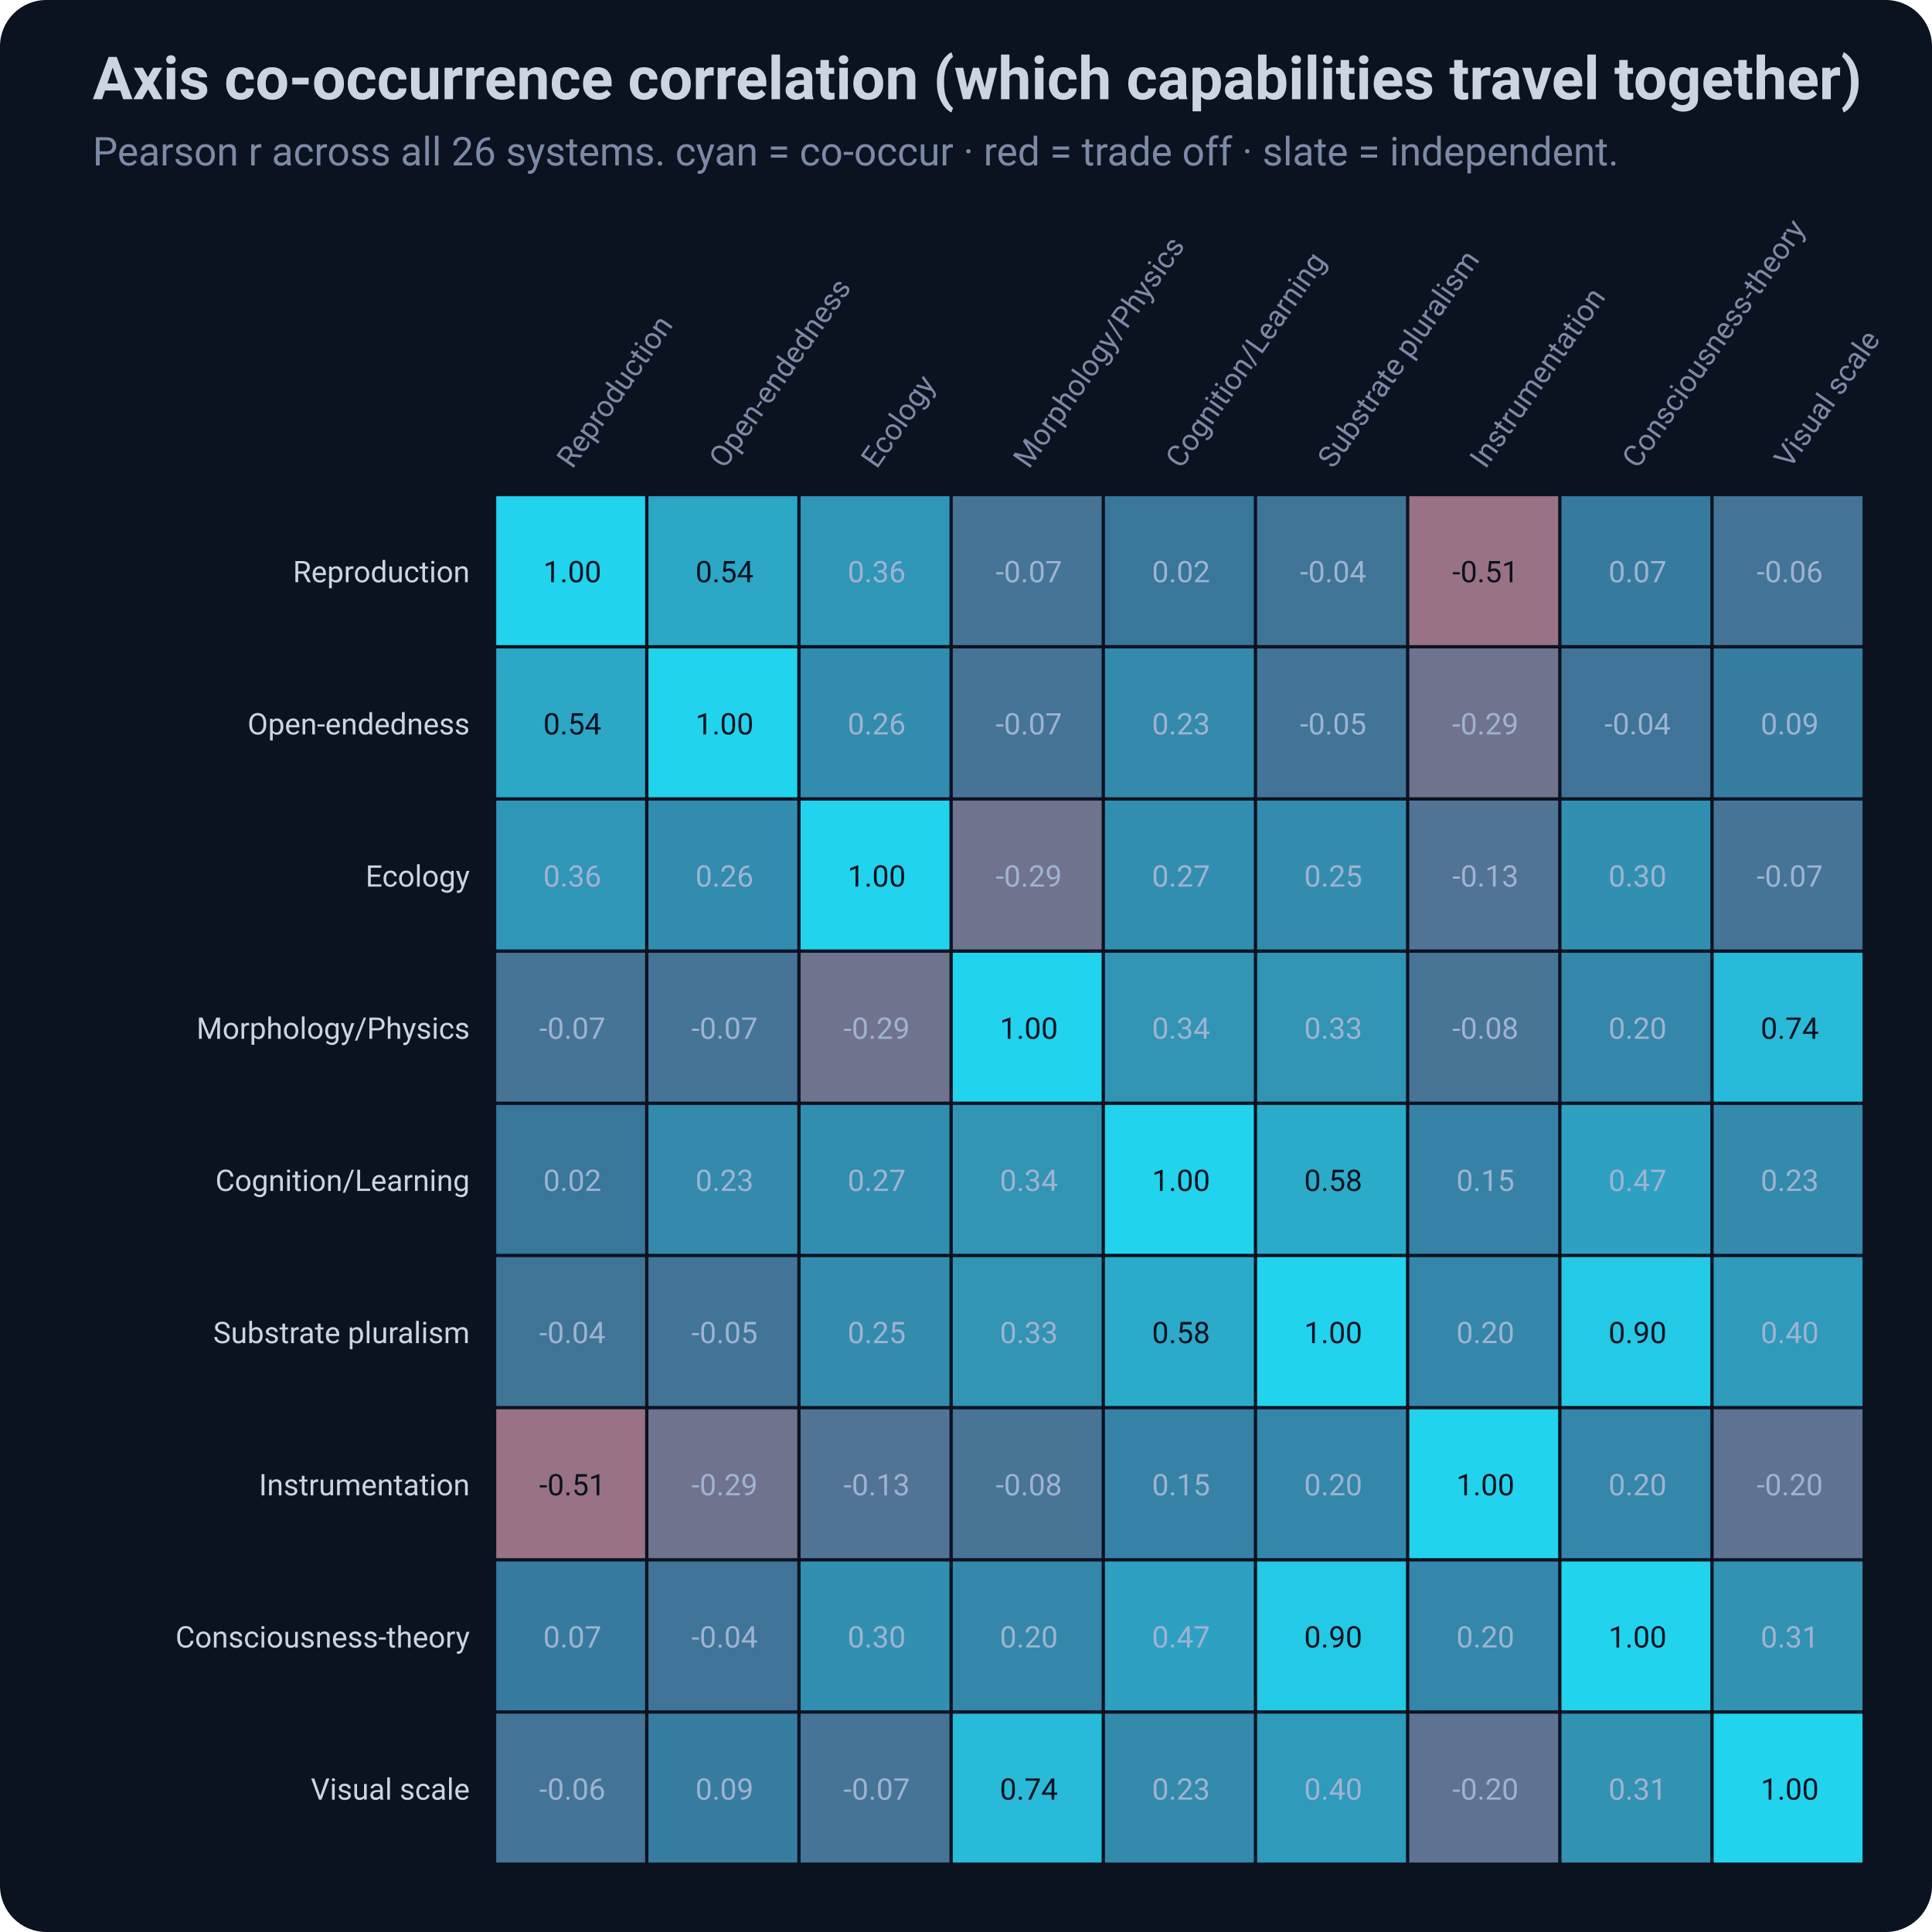
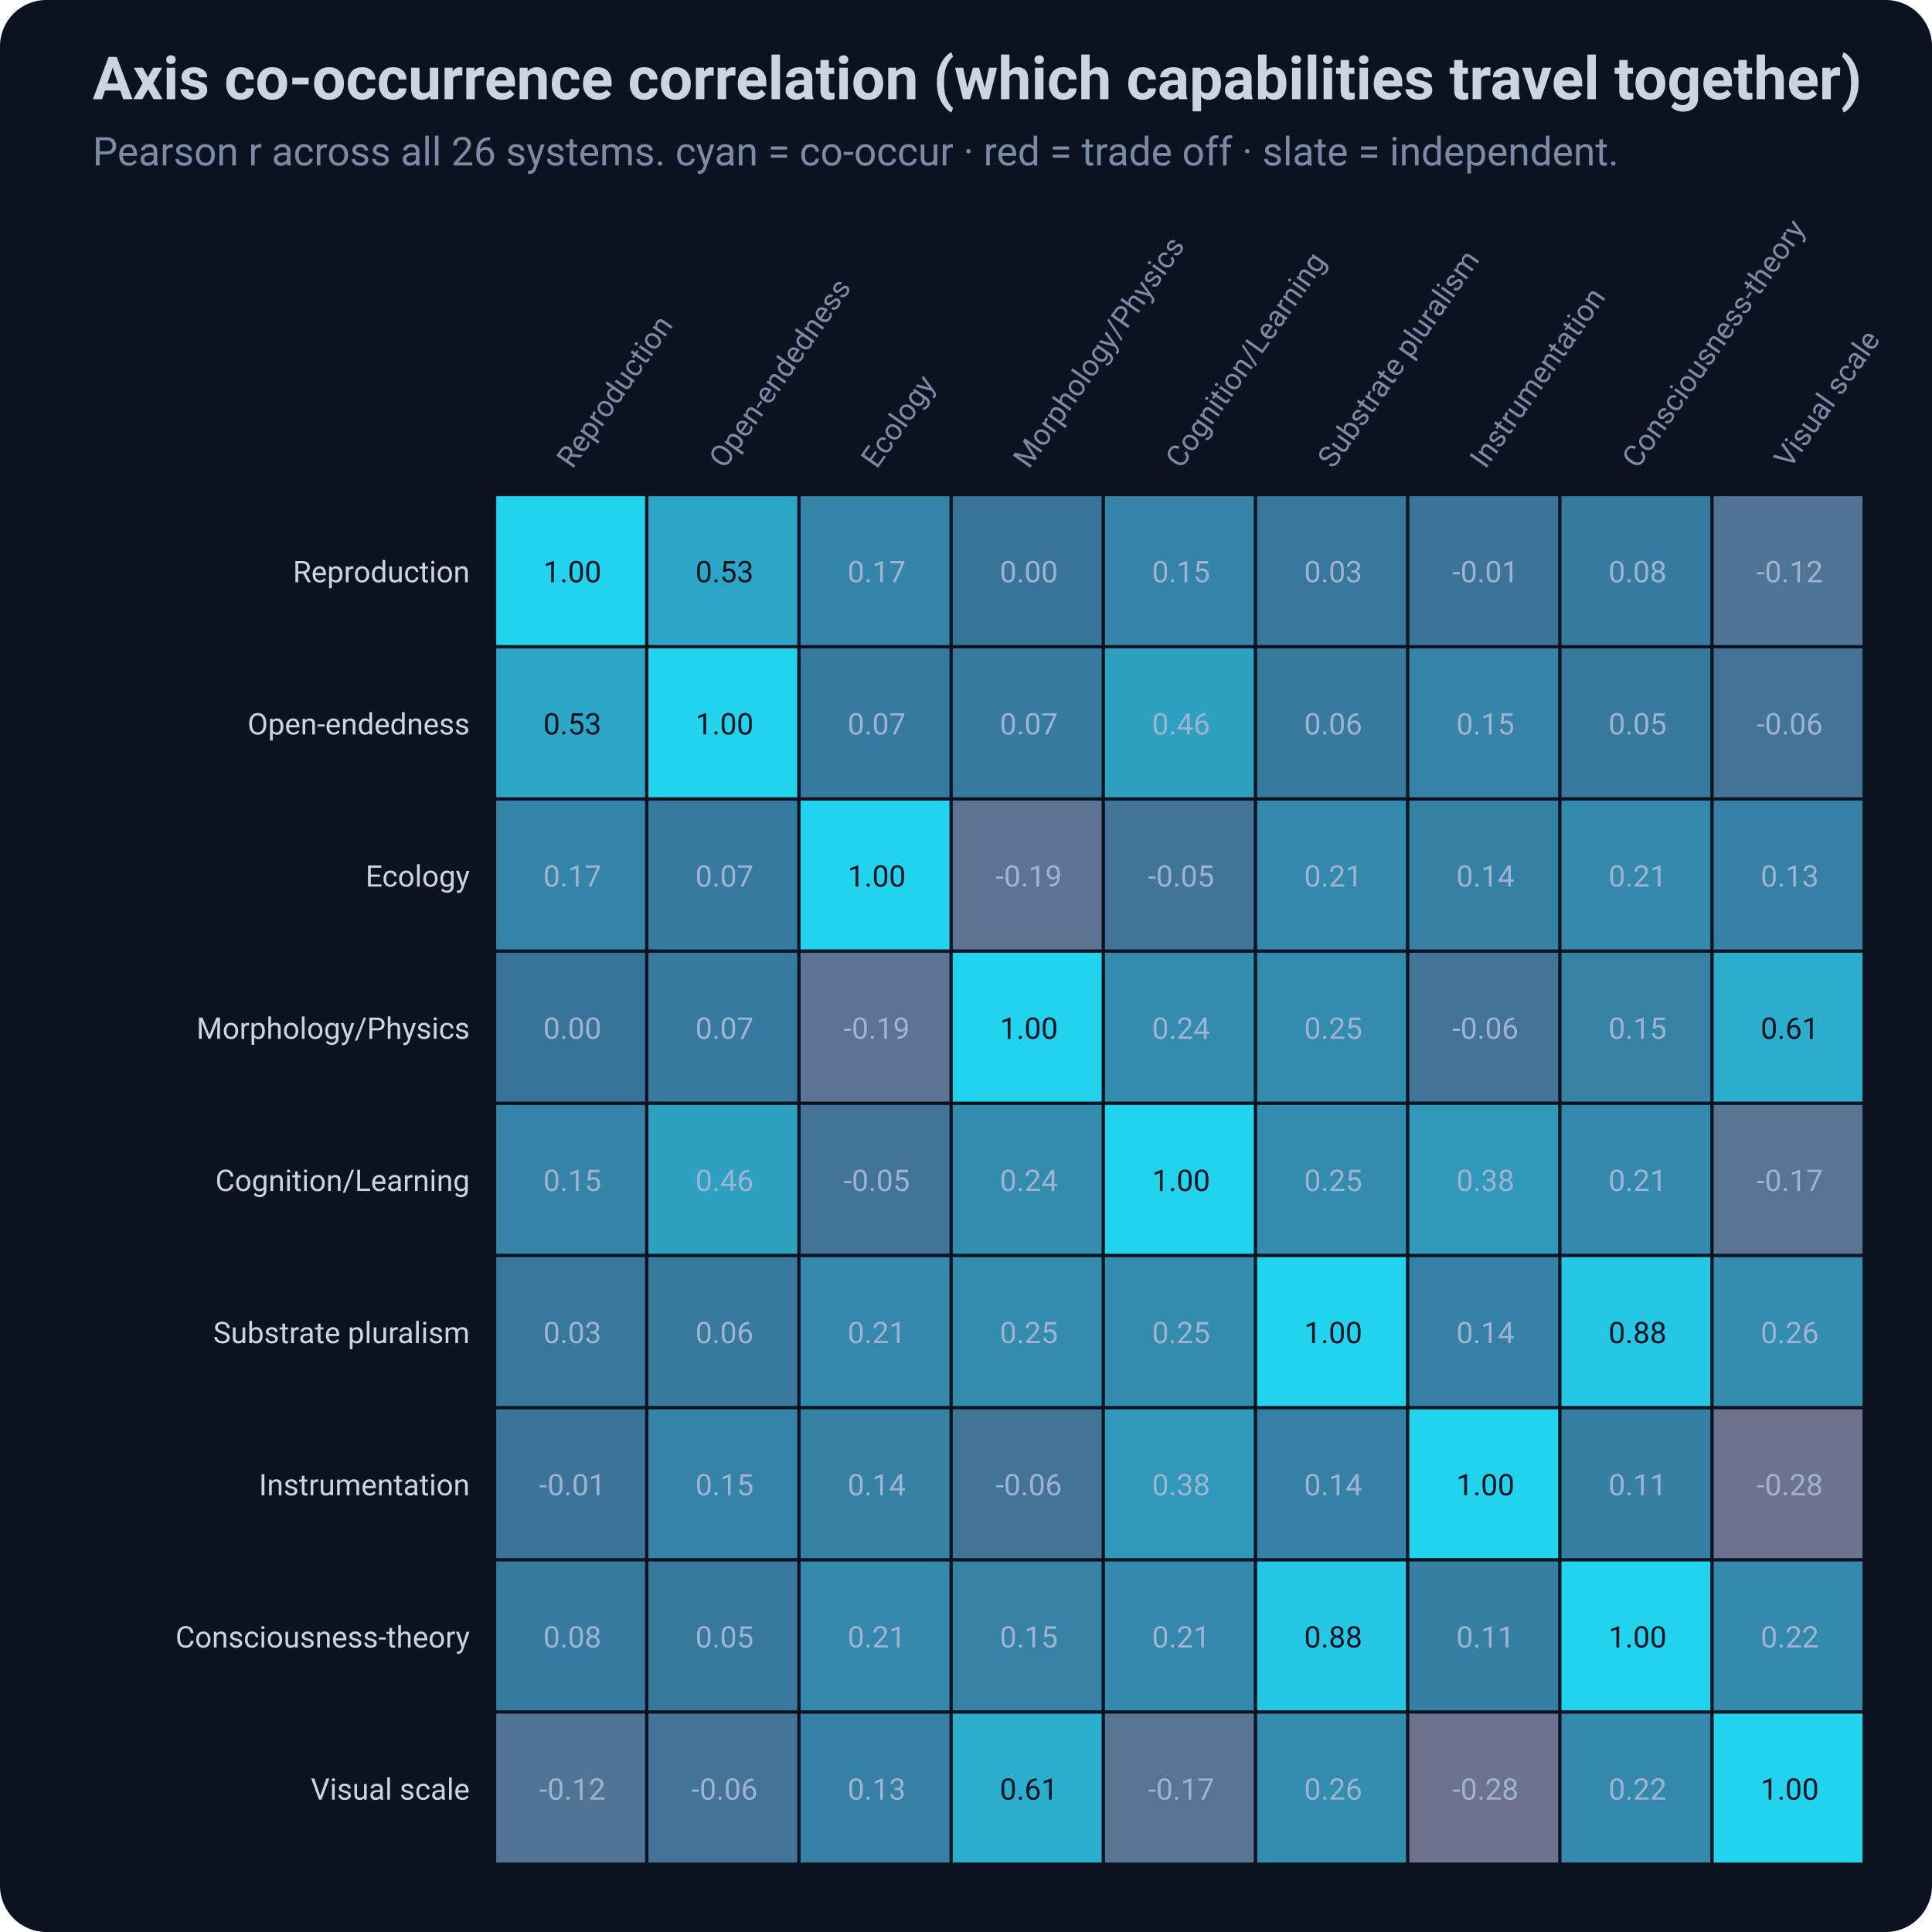
<svg xmlns="http://www.w3.org/2000/svg" viewBox="0 0 584 584" font-family="ui-sans-serif,system-ui,Segoe UI,Roboto,sans-serif" role="img" aria-label="Axis correlation">
  <rect width="584" height="584" rx="14" fill="#0b1220" />
  <text x="28" y="30" fill="#cbd5e1" font-size="18" font-weight="700">Axis co-occurrence correlation (which capabilities travel together)</text>
  <text x="28" y="50" fill="#7c8aa5" font-size="12">Pearson r across all 26 systems. cyan = co-occur · red = trade off · slate = independent.</text>
  <text x="142" y="176" fill="#cbd5e1" font-size="9" text-anchor="end">Reproduction</text>
  <text x="173" y="142" fill="#7c8aa5" font-size="9" transform="rotate(-55 173 142)">Reproduction</text>
  <text x="142" y="222" fill="#cbd5e1" font-size="9" text-anchor="end">Open-endedness</text>
  <text x="219" y="142" fill="#7c8aa5" font-size="9" transform="rotate(-55 219 142)">Open-endedness</text>
  <text x="142" y="268" fill="#cbd5e1" font-size="9" text-anchor="end">Ecology</text>
  <text x="265" y="142" fill="#7c8aa5" font-size="9" transform="rotate(-55 265 142)">Ecology</text>
  <text x="142" y="314" fill="#cbd5e1" font-size="9" text-anchor="end">Morphology/Physics</text>
  <text x="311" y="142" fill="#7c8aa5" font-size="9" transform="rotate(-55 311 142)">Morphology/Physics</text>
  <text x="142" y="360" fill="#cbd5e1" font-size="9" text-anchor="end">Cognition/Learning</text>
  <text x="357" y="142" fill="#7c8aa5" font-size="9" transform="rotate(-55 357 142)">Cognition/Learning</text>
  <text x="142" y="406" fill="#cbd5e1" font-size="9" text-anchor="end">Substrate pluralism</text>
  <text x="403" y="142" fill="#7c8aa5" font-size="9" transform="rotate(-55 403 142)">Substrate pluralism</text>
  <text x="142" y="452" fill="#cbd5e1" font-size="9" text-anchor="end">Instrumentation</text>
  <text x="449" y="142" fill="#7c8aa5" font-size="9" transform="rotate(-55 449 142)">Instrumentation</text>
  <text x="142" y="498" fill="#cbd5e1" font-size="9" text-anchor="end">Consciousness-theory</text>
  <text x="495" y="142" fill="#7c8aa5" font-size="9" transform="rotate(-55 495 142)">Consciousness-theory</text>
  <text x="142" y="544" fill="#cbd5e1" font-size="9" text-anchor="end">Visual scale</text>
  <text x="541" y="142" fill="#7c8aa5" font-size="9" transform="rotate(-55 541 142)">Visual scale</text>
  <rect x="150" y="150" width="45" height="45" fill="rgb(34,211,238)" />
  <text x="173" y="176" fill="#0b1220" font-size="9" text-anchor="middle">1.00</text>
-   <rect x="196" y="150" width="45" height="45" fill="rgb(44,167,198)" />
-   <text x="219" y="176" fill="#0b1220" font-size="9" text-anchor="middle">0.54</text>
-   <rect x="242" y="150" width="45" height="45" fill="rgb(48,150,184)" />
-   <text x="265" y="176" fill="#9fb3d1" font-size="9" text-anchor="middle">0.36</text>
-   <rect x="288" y="150" width="45" height="45" fill="rgb(70,116,150)" />
-   <text x="311" y="176" fill="#9fb3d1" font-size="9" text-anchor="middle">-0.07</text>
-   <rect x="334" y="150" width="45" height="45" fill="rgb(56,118,154)" />
-   <text x="357" y="176" fill="#9fb3d1" font-size="9" text-anchor="middle">0.02</text>
-   <rect x="380" y="150" width="45" height="45" fill="rgb(64,116,151)" />
-   <text x="403" y="176" fill="#9fb3d1" font-size="9" text-anchor="middle">-0.04</text>
-   <rect x="426" y="150" width="45" height="45" fill="rgb(154,114,133)" />
-   <text x="449" y="176" fill="#0b1220" font-size="9" text-anchor="middle">-0.51</text>
+   <rect x="196" y="150" width="45" height="45" fill="rgb(44,166,198)" />
+   <text x="219" y="176" fill="#0b1220" font-size="9" text-anchor="middle">0.53</text>
+   <rect x="242" y="150" width="45" height="45" fill="rgb(52,132,167)" />
+   <text x="265" y="176" fill="#9fb3d1" font-size="9" text-anchor="middle">0.17</text>
+   <rect x="288" y="150" width="45" height="45" fill="rgb(56,116,153)" />
+   <text x="311" y="176" fill="#9fb3d1" font-size="9" text-anchor="middle">0.00</text>
+   <rect x="334" y="150" width="45" height="45" fill="rgb(53,131,166)" />
+   <text x="357" y="176" fill="#9fb3d1" font-size="9" text-anchor="middle">0.15</text>
+   <rect x="380" y="150" width="45" height="45" fill="rgb(55,119,155)" />
+   <text x="403" y="176" fill="#9fb3d1" font-size="9" text-anchor="middle">0.03</text>
+   <rect x="426" y="150" width="45" height="45" fill="rgb(59,116,152)" />
+   <text x="449" y="176" fill="#9fb3d1" font-size="9" text-anchor="middle">-0.01</text>
  <rect x="472" y="150" width="45" height="45" fill="rgb(54,123,159)" />
-   <text x="495" y="176" fill="#9fb3d1" font-size="9" text-anchor="middle">0.07</text>
-   <rect x="518" y="150" width="45" height="45" fill="rgb(67,116,151)" />
-   <text x="541" y="176" fill="#9fb3d1" font-size="9" text-anchor="middle">-0.06</text>
-   <rect x="150" y="196" width="45" height="45" fill="rgb(44,167,198)" />
-   <text x="173" y="222" fill="#0b1220" font-size="9" text-anchor="middle">0.54</text>
+   <text x="495" y="176" fill="#9fb3d1" font-size="9" text-anchor="middle">0.08</text>
+   <rect x="518" y="150" width="45" height="45" fill="rgb(79,116,148)" />
+   <text x="541" y="176" fill="#9fb3d1" font-size="9" text-anchor="middle">-0.12</text>
+   <rect x="150" y="196" width="45" height="45" fill="rgb(44,166,198)" />
+   <text x="173" y="222" fill="#0b1220" font-size="9" text-anchor="middle">0.53</text>
  <rect x="196" y="196" width="45" height="45" fill="rgb(34,211,238)" />
  <text x="219" y="222" fill="#0b1220" font-size="9" text-anchor="middle">1.00</text>
-   <rect x="242" y="196" width="45" height="45" fill="rgb(50,140,175)" />
-   <text x="265" y="222" fill="#9fb3d1" font-size="9" text-anchor="middle">0.26</text>
-   <rect x="288" y="196" width="45" height="45" fill="rgb(70,116,150)" />
-   <text x="311" y="222" fill="#9fb3d1" font-size="9" text-anchor="middle">-0.07</text>
-   <rect x="334" y="196" width="45" height="45" fill="rgb(51,138,173)" />
-   <text x="357" y="222" fill="#9fb3d1" font-size="9" text-anchor="middle">0.23</text>
-   <rect x="380" y="196" width="45" height="45" fill="rgb(65,116,151)" />
-   <text x="403" y="222" fill="#9fb3d1" font-size="9" text-anchor="middle">-0.05</text>
-   <rect x="426" y="196" width="45" height="45" fill="rgb(111,115,142)" />
-   <text x="449" y="222" fill="#9fb3d1" font-size="9" text-anchor="middle">-0.29</text>
-   <rect x="472" y="196" width="45" height="45" fill="rgb(63,116,152)" />
-   <text x="495" y="222" fill="#9fb3d1" font-size="9" text-anchor="middle">-0.04</text>
-   <rect x="518" y="196" width="45" height="45" fill="rgb(54,125,161)" />
-   <text x="541" y="222" fill="#9fb3d1" font-size="9" text-anchor="middle">0.09</text>
-   <rect x="150" y="242" width="45" height="45" fill="rgb(48,150,184)" />
-   <text x="173" y="268" fill="#9fb3d1" font-size="9" text-anchor="middle">0.36</text>
-   <rect x="196" y="242" width="45" height="45" fill="rgb(50,140,175)" />
-   <text x="219" y="268" fill="#9fb3d1" font-size="9" text-anchor="middle">0.26</text>
+   <rect x="242" y="196" width="45" height="45" fill="rgb(54,123,159)" />
+   <text x="265" y="222" fill="#9fb3d1" font-size="9" text-anchor="middle">0.07</text>
+   <rect x="288" y="196" width="45" height="45" fill="rgb(54,123,159)" />
+   <text x="311" y="222" fill="#9fb3d1" font-size="9" text-anchor="middle">0.07</text>
+   <rect x="334" y="196" width="45" height="45" fill="rgb(46,160,192)" />
+   <text x="357" y="222" fill="#9fb3d1" font-size="9" text-anchor="middle">0.46</text>
+   <rect x="380" y="196" width="45" height="45" fill="rgb(55,122,158)" />
+   <text x="403" y="222" fill="#9fb3d1" font-size="9" text-anchor="middle">0.06</text>
+   <rect x="426" y="196" width="45" height="45" fill="rgb(53,131,166)" />
+   <text x="449" y="222" fill="#9fb3d1" font-size="9" text-anchor="middle">0.15</text>
+   <rect x="472" y="196" width="45" height="45" fill="rgb(55,121,157)" />
+   <text x="495" y="222" fill="#9fb3d1" font-size="9" text-anchor="middle">0.05</text>
+   <rect x="518" y="196" width="45" height="45" fill="rgb(67,116,151)" />
+   <text x="541" y="222" fill="#9fb3d1" font-size="9" text-anchor="middle">-0.06</text>
+   <rect x="150" y="242" width="45" height="45" fill="rgb(52,132,167)" />
+   <text x="173" y="268" fill="#9fb3d1" font-size="9" text-anchor="middle">0.17</text>
+   <rect x="196" y="242" width="45" height="45" fill="rgb(54,123,159)" />
+   <text x="219" y="268" fill="#9fb3d1" font-size="9" text-anchor="middle">0.07</text>
  <rect x="242" y="242" width="45" height="45" fill="rgb(34,211,238)" />
  <text x="265" y="268" fill="#0b1220" font-size="9" text-anchor="middle">1.00</text>
-   <rect x="288" y="242" width="45" height="45" fill="rgb(112,115,141)" />
-   <text x="311" y="268" fill="#9fb3d1" font-size="9" text-anchor="middle">-0.29</text>
-   <rect x="334" y="242" width="45" height="45" fill="rgb(50,142,176)" />
-   <text x="357" y="268" fill="#9fb3d1" font-size="9" text-anchor="middle">0.27</text>
-   <rect x="380" y="242" width="45" height="45" fill="rgb(51,140,174)" />
-   <text x="403" y="268" fill="#9fb3d1" font-size="9" text-anchor="middle">0.25</text>
-   <rect x="426" y="242" width="45" height="45" fill="rgb(82,116,148)" />
-   <text x="449" y="268" fill="#9fb3d1" font-size="9" text-anchor="middle">-0.13</text>
-   <rect x="472" y="242" width="45" height="45" fill="rgb(49,144,178)" />
-   <text x="495" y="268" fill="#9fb3d1" font-size="9" text-anchor="middle">0.30</text>
-   <rect x="518" y="242" width="45" height="45" fill="rgb(70,116,150)" />
-   <text x="541" y="268" fill="#9fb3d1" font-size="9" text-anchor="middle">-0.07</text>
-   <rect x="150" y="288" width="45" height="45" fill="rgb(70,116,150)" />
-   <text x="173" y="314" fill="#9fb3d1" font-size="9" text-anchor="middle">-0.07</text>
-   <rect x="196" y="288" width="45" height="45" fill="rgb(70,116,150)" />
-   <text x="219" y="314" fill="#9fb3d1" font-size="9" text-anchor="middle">-0.07</text>
-   <rect x="242" y="288" width="45" height="45" fill="rgb(112,115,141)" />
-   <text x="265" y="314" fill="#9fb3d1" font-size="9" text-anchor="middle">-0.29</text>
+   <rect x="288" y="242" width="45" height="45" fill="rgb(92,115,146)" />
+   <text x="311" y="268" fill="#9fb3d1" font-size="9" text-anchor="middle">-0.19</text>
+   <rect x="334" y="242" width="45" height="45" fill="rgb(65,116,151)" />
+   <text x="357" y="268" fill="#9fb3d1" font-size="9" text-anchor="middle">-0.05</text>
+   <rect x="380" y="242" width="45" height="45" fill="rgb(51,136,171)" />
+   <text x="403" y="268" fill="#9fb3d1" font-size="9" text-anchor="middle">0.21</text>
+   <rect x="426" y="242" width="45" height="45" fill="rgb(53,129,164)" />
+   <text x="449" y="268" fill="#9fb3d1" font-size="9" text-anchor="middle">0.14</text>
+   <rect x="472" y="242" width="45" height="45" fill="rgb(51,136,171)" />
+   <text x="495" y="268" fill="#9fb3d1" font-size="9" text-anchor="middle">0.21</text>
+   <rect x="518" y="242" width="45" height="45" fill="rgb(53,128,164)" />
+   <text x="541" y="268" fill="#9fb3d1" font-size="9" text-anchor="middle">0.13</text>
+   <rect x="150" y="288" width="45" height="45" fill="rgb(56,116,153)" />
+   <text x="173" y="314" fill="#9fb3d1" font-size="9" text-anchor="middle">0.00</text>
+   <rect x="196" y="288" width="45" height="45" fill="rgb(54,123,159)" />
+   <text x="219" y="314" fill="#9fb3d1" font-size="9" text-anchor="middle">0.07</text>
+   <rect x="242" y="288" width="45" height="45" fill="rgb(92,115,146)" />
+   <text x="265" y="314" fill="#9fb3d1" font-size="9" text-anchor="middle">-0.19</text>
  <rect x="288" y="288" width="45" height="45" fill="rgb(34,211,238)" />
  <text x="311" y="314" fill="#0b1220" font-size="9" text-anchor="middle">1.00</text>
-   <rect x="334" y="288" width="45" height="45" fill="rgb(49,148,181)" />
-   <text x="357" y="314" fill="#9fb3d1" font-size="9" text-anchor="middle">0.34</text>
-   <rect x="380" y="288" width="45" height="45" fill="rgb(49,148,181)" />
-   <text x="403" y="314" fill="#9fb3d1" font-size="9" text-anchor="middle">0.33</text>
-   <rect x="426" y="288" width="45" height="45" fill="rgb(72,116,150)" />
-   <text x="449" y="314" fill="#9fb3d1" font-size="9" text-anchor="middle">-0.08</text>
-   <rect x="472" y="288" width="45" height="45" fill="rgb(52,135,170)" />
-   <text x="495" y="314" fill="#9fb3d1" font-size="9" text-anchor="middle">0.20</text>
-   <rect x="518" y="288" width="45" height="45" fill="rgb(40,186,216)" />
-   <text x="541" y="314" fill="#0b1220" font-size="9" text-anchor="middle">0.74</text>
-   <rect x="150" y="334" width="45" height="45" fill="rgb(56,118,154)" />
-   <text x="173" y="360" fill="#9fb3d1" font-size="9" text-anchor="middle">0.02</text>
-   <rect x="196" y="334" width="45" height="45" fill="rgb(51,138,173)" />
-   <text x="219" y="360" fill="#9fb3d1" font-size="9" text-anchor="middle">0.23</text>
-   <rect x="242" y="334" width="45" height="45" fill="rgb(50,142,176)" />
-   <text x="265" y="360" fill="#9fb3d1" font-size="9" text-anchor="middle">0.27</text>
-   <rect x="288" y="334" width="45" height="45" fill="rgb(49,148,181)" />
-   <text x="311" y="360" fill="#9fb3d1" font-size="9" text-anchor="middle">0.34</text>
+   <rect x="334" y="288" width="45" height="45" fill="rgb(51,139,174)" />
+   <text x="357" y="314" fill="#9fb3d1" font-size="9" text-anchor="middle">0.24</text>
+   <rect x="380" y="288" width="45" height="45" fill="rgb(51,139,174)" />
+   <text x="403" y="314" fill="#9fb3d1" font-size="9" text-anchor="middle">0.25</text>
+   <rect x="426" y="288" width="45" height="45" fill="rgb(67,116,151)" />
+   <text x="449" y="314" fill="#9fb3d1" font-size="9" text-anchor="middle">-0.06</text>
+   <rect x="472" y="288" width="45" height="45" fill="rgb(53,130,165)" />
+   <text x="495" y="314" fill="#9fb3d1" font-size="9" text-anchor="middle">0.15</text>
+   <rect x="518" y="288" width="45" height="45" fill="rgb(43,174,205)" />
+   <text x="541" y="314" fill="#0b1220" font-size="9" text-anchor="middle">0.61</text>
+   <rect x="150" y="334" width="45" height="45" fill="rgb(53,131,166)" />
+   <text x="173" y="360" fill="#9fb3d1" font-size="9" text-anchor="middle">0.15</text>
+   <rect x="196" y="334" width="45" height="45" fill="rgb(46,160,192)" />
+   <text x="219" y="360" fill="#9fb3d1" font-size="9" text-anchor="middle">0.46</text>
+   <rect x="242" y="334" width="45" height="45" fill="rgb(65,116,151)" />
+   <text x="265" y="360" fill="#9fb3d1" font-size="9" text-anchor="middle">-0.05</text>
+   <rect x="288" y="334" width="45" height="45" fill="rgb(51,139,174)" />
+   <text x="311" y="360" fill="#9fb3d1" font-size="9" text-anchor="middle">0.24</text>
  <rect x="334" y="334" width="45" height="45" fill="rgb(34,211,238)" />
  <text x="357" y="360" fill="#0b1220" font-size="9" text-anchor="middle">1.00</text>
-   <rect x="380" y="334" width="45" height="45" fill="rgb(43,171,202)" />
-   <text x="403" y="360" fill="#0b1220" font-size="9" text-anchor="middle">0.58</text>
-   <rect x="426" y="334" width="45" height="45" fill="rgb(53,130,166)" />
-   <text x="449" y="360" fill="#9fb3d1" font-size="9" text-anchor="middle">0.15</text>
-   <rect x="472" y="334" width="45" height="45" fill="rgb(46,160,193)" />
-   <text x="495" y="360" fill="#9fb3d1" font-size="9" text-anchor="middle">0.47</text>
-   <rect x="518" y="334" width="45" height="45" fill="rgb(51,138,172)" />
-   <text x="541" y="360" fill="#9fb3d1" font-size="9" text-anchor="middle">0.23</text>
-   <rect x="150" y="380" width="45" height="45" fill="rgb(64,116,151)" />
-   <text x="173" y="406" fill="#9fb3d1" font-size="9" text-anchor="middle">-0.04</text>
-   <rect x="196" y="380" width="45" height="45" fill="rgb(65,116,151)" />
-   <text x="219" y="406" fill="#9fb3d1" font-size="9" text-anchor="middle">-0.05</text>
-   <rect x="242" y="380" width="45" height="45" fill="rgb(51,140,174)" />
-   <text x="265" y="406" fill="#9fb3d1" font-size="9" text-anchor="middle">0.25</text>
-   <rect x="288" y="380" width="45" height="45" fill="rgb(49,148,181)" />
-   <text x="311" y="406" fill="#9fb3d1" font-size="9" text-anchor="middle">0.33</text>
-   <rect x="334" y="380" width="45" height="45" fill="rgb(43,171,202)" />
-   <text x="357" y="406" fill="#0b1220" font-size="9" text-anchor="middle">0.58</text>
+   <rect x="380" y="334" width="45" height="45" fill="rgb(51,140,174)" />
+   <text x="403" y="360" fill="#9fb3d1" font-size="9" text-anchor="middle">0.25</text>
+   <rect x="426" y="334" width="45" height="45" fill="rgb(48,152,185)" />
+   <text x="449" y="360" fill="#9fb3d1" font-size="9" text-anchor="middle">0.38</text>
+   <rect x="472" y="334" width="45" height="45" fill="rgb(51,136,171)" />
+   <text x="495" y="360" fill="#9fb3d1" font-size="9" text-anchor="middle">0.21</text>
+   <rect x="518" y="334" width="45" height="45" fill="rgb(88,116,146)" />
+   <text x="541" y="360" fill="#9fb3d1" font-size="9" text-anchor="middle">-0.17</text>
+   <rect x="150" y="380" width="45" height="45" fill="rgb(55,119,155)" />
+   <text x="173" y="406" fill="#9fb3d1" font-size="9" text-anchor="middle">0.03</text>
+   <rect x="196" y="380" width="45" height="45" fill="rgb(55,122,158)" />
+   <text x="219" y="406" fill="#9fb3d1" font-size="9" text-anchor="middle">0.06</text>
+   <rect x="242" y="380" width="45" height="45" fill="rgb(51,136,171)" />
+   <text x="265" y="406" fill="#9fb3d1" font-size="9" text-anchor="middle">0.21</text>
+   <rect x="288" y="380" width="45" height="45" fill="rgb(51,139,174)" />
+   <text x="311" y="406" fill="#9fb3d1" font-size="9" text-anchor="middle">0.25</text>
+   <rect x="334" y="380" width="45" height="45" fill="rgb(51,140,174)" />
+   <text x="357" y="406" fill="#9fb3d1" font-size="9" text-anchor="middle">0.25</text>
  <rect x="380" y="380" width="45" height="45" fill="rgb(34,211,238)" />
  <text x="403" y="406" fill="#0b1220" font-size="9" text-anchor="middle">1.00</text>
-   <rect x="426" y="380" width="45" height="45" fill="rgb(52,135,170)" />
-   <text x="449" y="406" fill="#9fb3d1" font-size="9" text-anchor="middle">0.20</text>
-   <rect x="472" y="380" width="45" height="45" fill="rgb(36,201,229)" />
-   <text x="495" y="406" fill="#0b1220" font-size="9" text-anchor="middle">0.90</text>
-   <rect x="518" y="380" width="45" height="45" fill="rgb(47,154,187)" />
-   <text x="541" y="406" fill="#9fb3d1" font-size="9" text-anchor="middle">0.40</text>
-   <rect x="150" y="426" width="45" height="45" fill="rgb(154,114,133)" />
-   <text x="173" y="452" fill="#0b1220" font-size="9" text-anchor="middle">-0.51</text>
-   <rect x="196" y="426" width="45" height="45" fill="rgb(111,115,142)" />
-   <text x="219" y="452" fill="#9fb3d1" font-size="9" text-anchor="middle">-0.29</text>
-   <rect x="242" y="426" width="45" height="45" fill="rgb(82,116,148)" />
-   <text x="265" y="452" fill="#9fb3d1" font-size="9" text-anchor="middle">-0.13</text>
-   <rect x="288" y="426" width="45" height="45" fill="rgb(72,116,150)" />
-   <text x="311" y="452" fill="#9fb3d1" font-size="9" text-anchor="middle">-0.08</text>
-   <rect x="334" y="426" width="45" height="45" fill="rgb(53,130,166)" />
-   <text x="357" y="452" fill="#9fb3d1" font-size="9" text-anchor="middle">0.15</text>
-   <rect x="380" y="426" width="45" height="45" fill="rgb(52,135,170)" />
-   <text x="403" y="452" fill="#9fb3d1" font-size="9" text-anchor="middle">0.20</text>
+   <rect x="426" y="380" width="45" height="45" fill="rgb(53,129,165)" />
+   <text x="449" y="406" fill="#9fb3d1" font-size="9" text-anchor="middle">0.14</text>
+   <rect x="472" y="380" width="45" height="45" fill="rgb(37,200,228)" />
+   <text x="495" y="406" fill="#0b1220" font-size="9" text-anchor="middle">0.88</text>
+   <rect x="518" y="380" width="45" height="45" fill="rgb(50,141,175)" />
+   <text x="541" y="406" fill="#9fb3d1" font-size="9" text-anchor="middle">0.26</text>
+   <rect x="150" y="426" width="45" height="45" fill="rgb(59,116,152)" />
+   <text x="173" y="452" fill="#9fb3d1" font-size="9" text-anchor="middle">-0.01</text>
+   <rect x="196" y="426" width="45" height="45" fill="rgb(53,131,166)" />
+   <text x="219" y="452" fill="#9fb3d1" font-size="9" text-anchor="middle">0.15</text>
+   <rect x="242" y="426" width="45" height="45" fill="rgb(53,129,164)" />
+   <text x="265" y="452" fill="#9fb3d1" font-size="9" text-anchor="middle">0.14</text>
+   <rect x="288" y="426" width="45" height="45" fill="rgb(67,116,151)" />
+   <text x="311" y="452" fill="#9fb3d1" font-size="9" text-anchor="middle">-0.06</text>
+   <rect x="334" y="426" width="45" height="45" fill="rgb(48,152,185)" />
+   <text x="357" y="452" fill="#9fb3d1" font-size="9" text-anchor="middle">0.38</text>
+   <rect x="380" y="426" width="45" height="45" fill="rgb(53,129,165)" />
+   <text x="403" y="452" fill="#9fb3d1" font-size="9" text-anchor="middle">0.14</text>
  <rect x="426" y="426" width="45" height="45" fill="rgb(34,211,238)" />
  <text x="449" y="452" fill="#0b1220" font-size="9" text-anchor="middle">1.00</text>
-   <rect x="472" y="426" width="45" height="45" fill="rgb(52,135,170)" />
-   <text x="495" y="452" fill="#9fb3d1" font-size="9" text-anchor="middle">0.20</text>
-   <rect x="518" y="426" width="45" height="45" fill="rgb(94,115,145)" />
-   <text x="541" y="452" fill="#9fb3d1" font-size="9" text-anchor="middle">-0.20</text>
+   <rect x="472" y="426" width="45" height="45" fill="rgb(53,127,163)" />
+   <text x="495" y="452" fill="#9fb3d1" font-size="9" text-anchor="middle">0.11</text>
+   <rect x="518" y="426" width="45" height="45" fill="rgb(109,115,142)" />
+   <text x="541" y="452" fill="#9fb3d1" font-size="9" text-anchor="middle">-0.28</text>
  <rect x="150" y="472" width="45" height="45" fill="rgb(54,123,159)" />
-   <text x="173" y="498" fill="#9fb3d1" font-size="9" text-anchor="middle">0.07</text>
-   <rect x="196" y="472" width="45" height="45" fill="rgb(63,116,152)" />
-   <text x="219" y="498" fill="#9fb3d1" font-size="9" text-anchor="middle">-0.04</text>
-   <rect x="242" y="472" width="45" height="45" fill="rgb(49,144,178)" />
-   <text x="265" y="498" fill="#9fb3d1" font-size="9" text-anchor="middle">0.30</text>
-   <rect x="288" y="472" width="45" height="45" fill="rgb(52,135,170)" />
-   <text x="311" y="498" fill="#9fb3d1" font-size="9" text-anchor="middle">0.20</text>
-   <rect x="334" y="472" width="45" height="45" fill="rgb(46,160,193)" />
-   <text x="357" y="498" fill="#9fb3d1" font-size="9" text-anchor="middle">0.47</text>
-   <rect x="380" y="472" width="45" height="45" fill="rgb(36,201,229)" />
-   <text x="403" y="498" fill="#0b1220" font-size="9" text-anchor="middle">0.90</text>
-   <rect x="426" y="472" width="45" height="45" fill="rgb(52,135,170)" />
-   <text x="449" y="498" fill="#9fb3d1" font-size="9" text-anchor="middle">0.20</text>
+   <text x="173" y="498" fill="#9fb3d1" font-size="9" text-anchor="middle">0.08</text>
+   <rect x="196" y="472" width="45" height="45" fill="rgb(55,121,157)" />
+   <text x="219" y="498" fill="#9fb3d1" font-size="9" text-anchor="middle">0.05</text>
+   <rect x="242" y="472" width="45" height="45" fill="rgb(51,136,171)" />
+   <text x="265" y="498" fill="#9fb3d1" font-size="9" text-anchor="middle">0.21</text>
+   <rect x="288" y="472" width="45" height="45" fill="rgb(53,130,165)" />
+   <text x="311" y="498" fill="#9fb3d1" font-size="9" text-anchor="middle">0.15</text>
+   <rect x="334" y="472" width="45" height="45" fill="rgb(51,136,171)" />
+   <text x="357" y="498" fill="#9fb3d1" font-size="9" text-anchor="middle">0.21</text>
+   <rect x="380" y="472" width="45" height="45" fill="rgb(37,200,228)" />
+   <text x="403" y="498" fill="#0b1220" font-size="9" text-anchor="middle">0.88</text>
+   <rect x="426" y="472" width="45" height="45" fill="rgb(53,127,163)" />
+   <text x="449" y="498" fill="#9fb3d1" font-size="9" text-anchor="middle">0.11</text>
  <rect x="472" y="472" width="45" height="45" fill="rgb(34,211,238)" />
  <text x="495" y="498" fill="#0b1220" font-size="9" text-anchor="middle">1.00</text>
-   <rect x="518" y="472" width="45" height="45" fill="rgb(49,146,179)" />
-   <text x="541" y="498" fill="#9fb3d1" font-size="9" text-anchor="middle">0.31</text>
-   <rect x="150" y="518" width="45" height="45" fill="rgb(67,116,151)" />
-   <text x="173" y="544" fill="#9fb3d1" font-size="9" text-anchor="middle">-0.06</text>
-   <rect x="196" y="518" width="45" height="45" fill="rgb(54,125,161)" />
-   <text x="219" y="544" fill="#9fb3d1" font-size="9" text-anchor="middle">0.09</text>
-   <rect x="242" y="518" width="45" height="45" fill="rgb(70,116,150)" />
-   <text x="265" y="544" fill="#9fb3d1" font-size="9" text-anchor="middle">-0.07</text>
-   <rect x="288" y="518" width="45" height="45" fill="rgb(40,186,216)" />
-   <text x="311" y="544" fill="#0b1220" font-size="9" text-anchor="middle">0.74</text>
-   <rect x="334" y="518" width="45" height="45" fill="rgb(51,138,172)" />
-   <text x="357" y="544" fill="#9fb3d1" font-size="9" text-anchor="middle">0.23</text>
-   <rect x="380" y="518" width="45" height="45" fill="rgb(47,154,187)" />
-   <text x="403" y="544" fill="#9fb3d1" font-size="9" text-anchor="middle">0.40</text>
-   <rect x="426" y="518" width="45" height="45" fill="rgb(94,115,145)" />
-   <text x="449" y="544" fill="#9fb3d1" font-size="9" text-anchor="middle">-0.20</text>
-   <rect x="472" y="518" width="45" height="45" fill="rgb(49,146,179)" />
-   <text x="495" y="544" fill="#9fb3d1" font-size="9" text-anchor="middle">0.31</text>
+   <rect x="518" y="472" width="45" height="45" fill="rgb(51,137,171)" />
+   <text x="541" y="498" fill="#9fb3d1" font-size="9" text-anchor="middle">0.22</text>
+   <rect x="150" y="518" width="45" height="45" fill="rgb(79,116,148)" />
+   <text x="173" y="544" fill="#9fb3d1" font-size="9" text-anchor="middle">-0.12</text>
+   <rect x="196" y="518" width="45" height="45" fill="rgb(67,116,151)" />
+   <text x="219" y="544" fill="#9fb3d1" font-size="9" text-anchor="middle">-0.06</text>
+   <rect x="242" y="518" width="45" height="45" fill="rgb(53,128,164)" />
+   <text x="265" y="544" fill="#9fb3d1" font-size="9" text-anchor="middle">0.13</text>
+   <rect x="288" y="518" width="45" height="45" fill="rgb(43,174,205)" />
+   <text x="311" y="544" fill="#0b1220" font-size="9" text-anchor="middle">0.61</text>
+   <rect x="334" y="518" width="45" height="45" fill="rgb(88,116,146)" />
+   <text x="357" y="544" fill="#9fb3d1" font-size="9" text-anchor="middle">-0.17</text>
+   <rect x="380" y="518" width="45" height="45" fill="rgb(50,141,175)" />
+   <text x="403" y="544" fill="#9fb3d1" font-size="9" text-anchor="middle">0.26</text>
+   <rect x="426" y="518" width="45" height="45" fill="rgb(109,115,142)" />
+   <text x="449" y="544" fill="#9fb3d1" font-size="9" text-anchor="middle">-0.28</text>
+   <rect x="472" y="518" width="45" height="45" fill="rgb(51,137,171)" />
+   <text x="495" y="544" fill="#9fb3d1" font-size="9" text-anchor="middle">0.22</text>
  <rect x="518" y="518" width="45" height="45" fill="rgb(34,211,238)" />
  <text x="541" y="544" fill="#0b1220" font-size="9" text-anchor="middle">1.00</text>
</svg>
